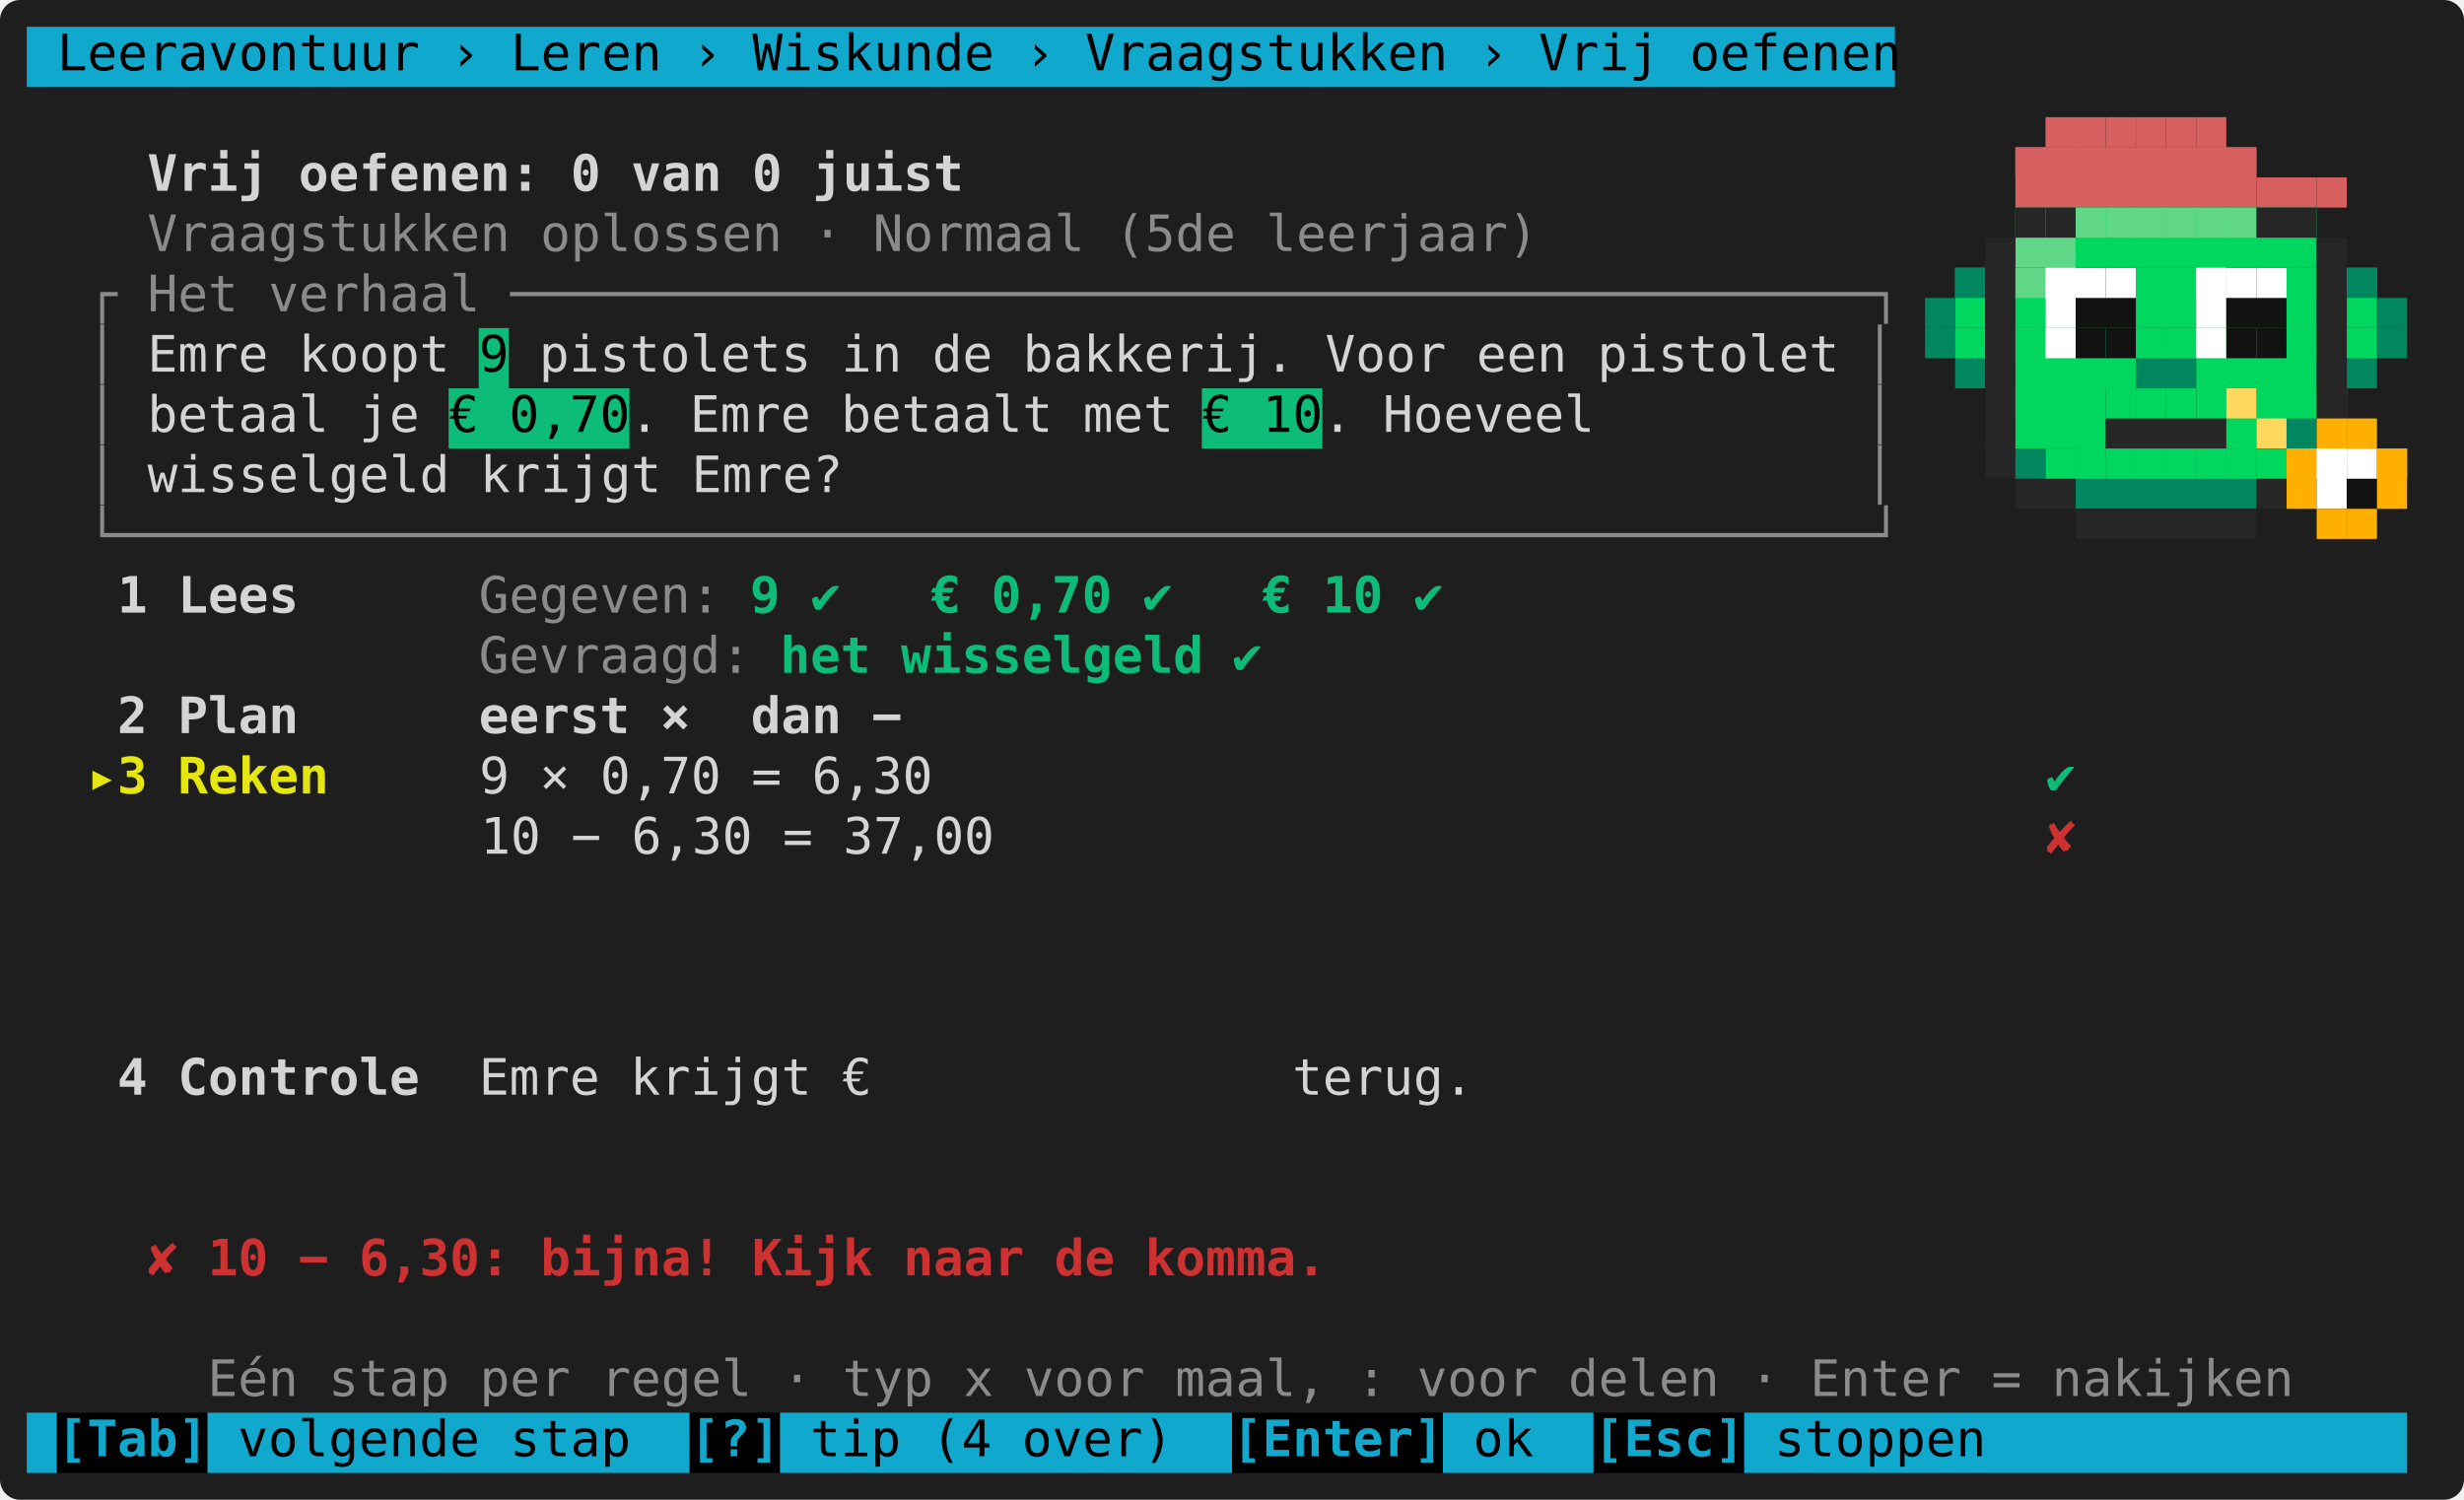
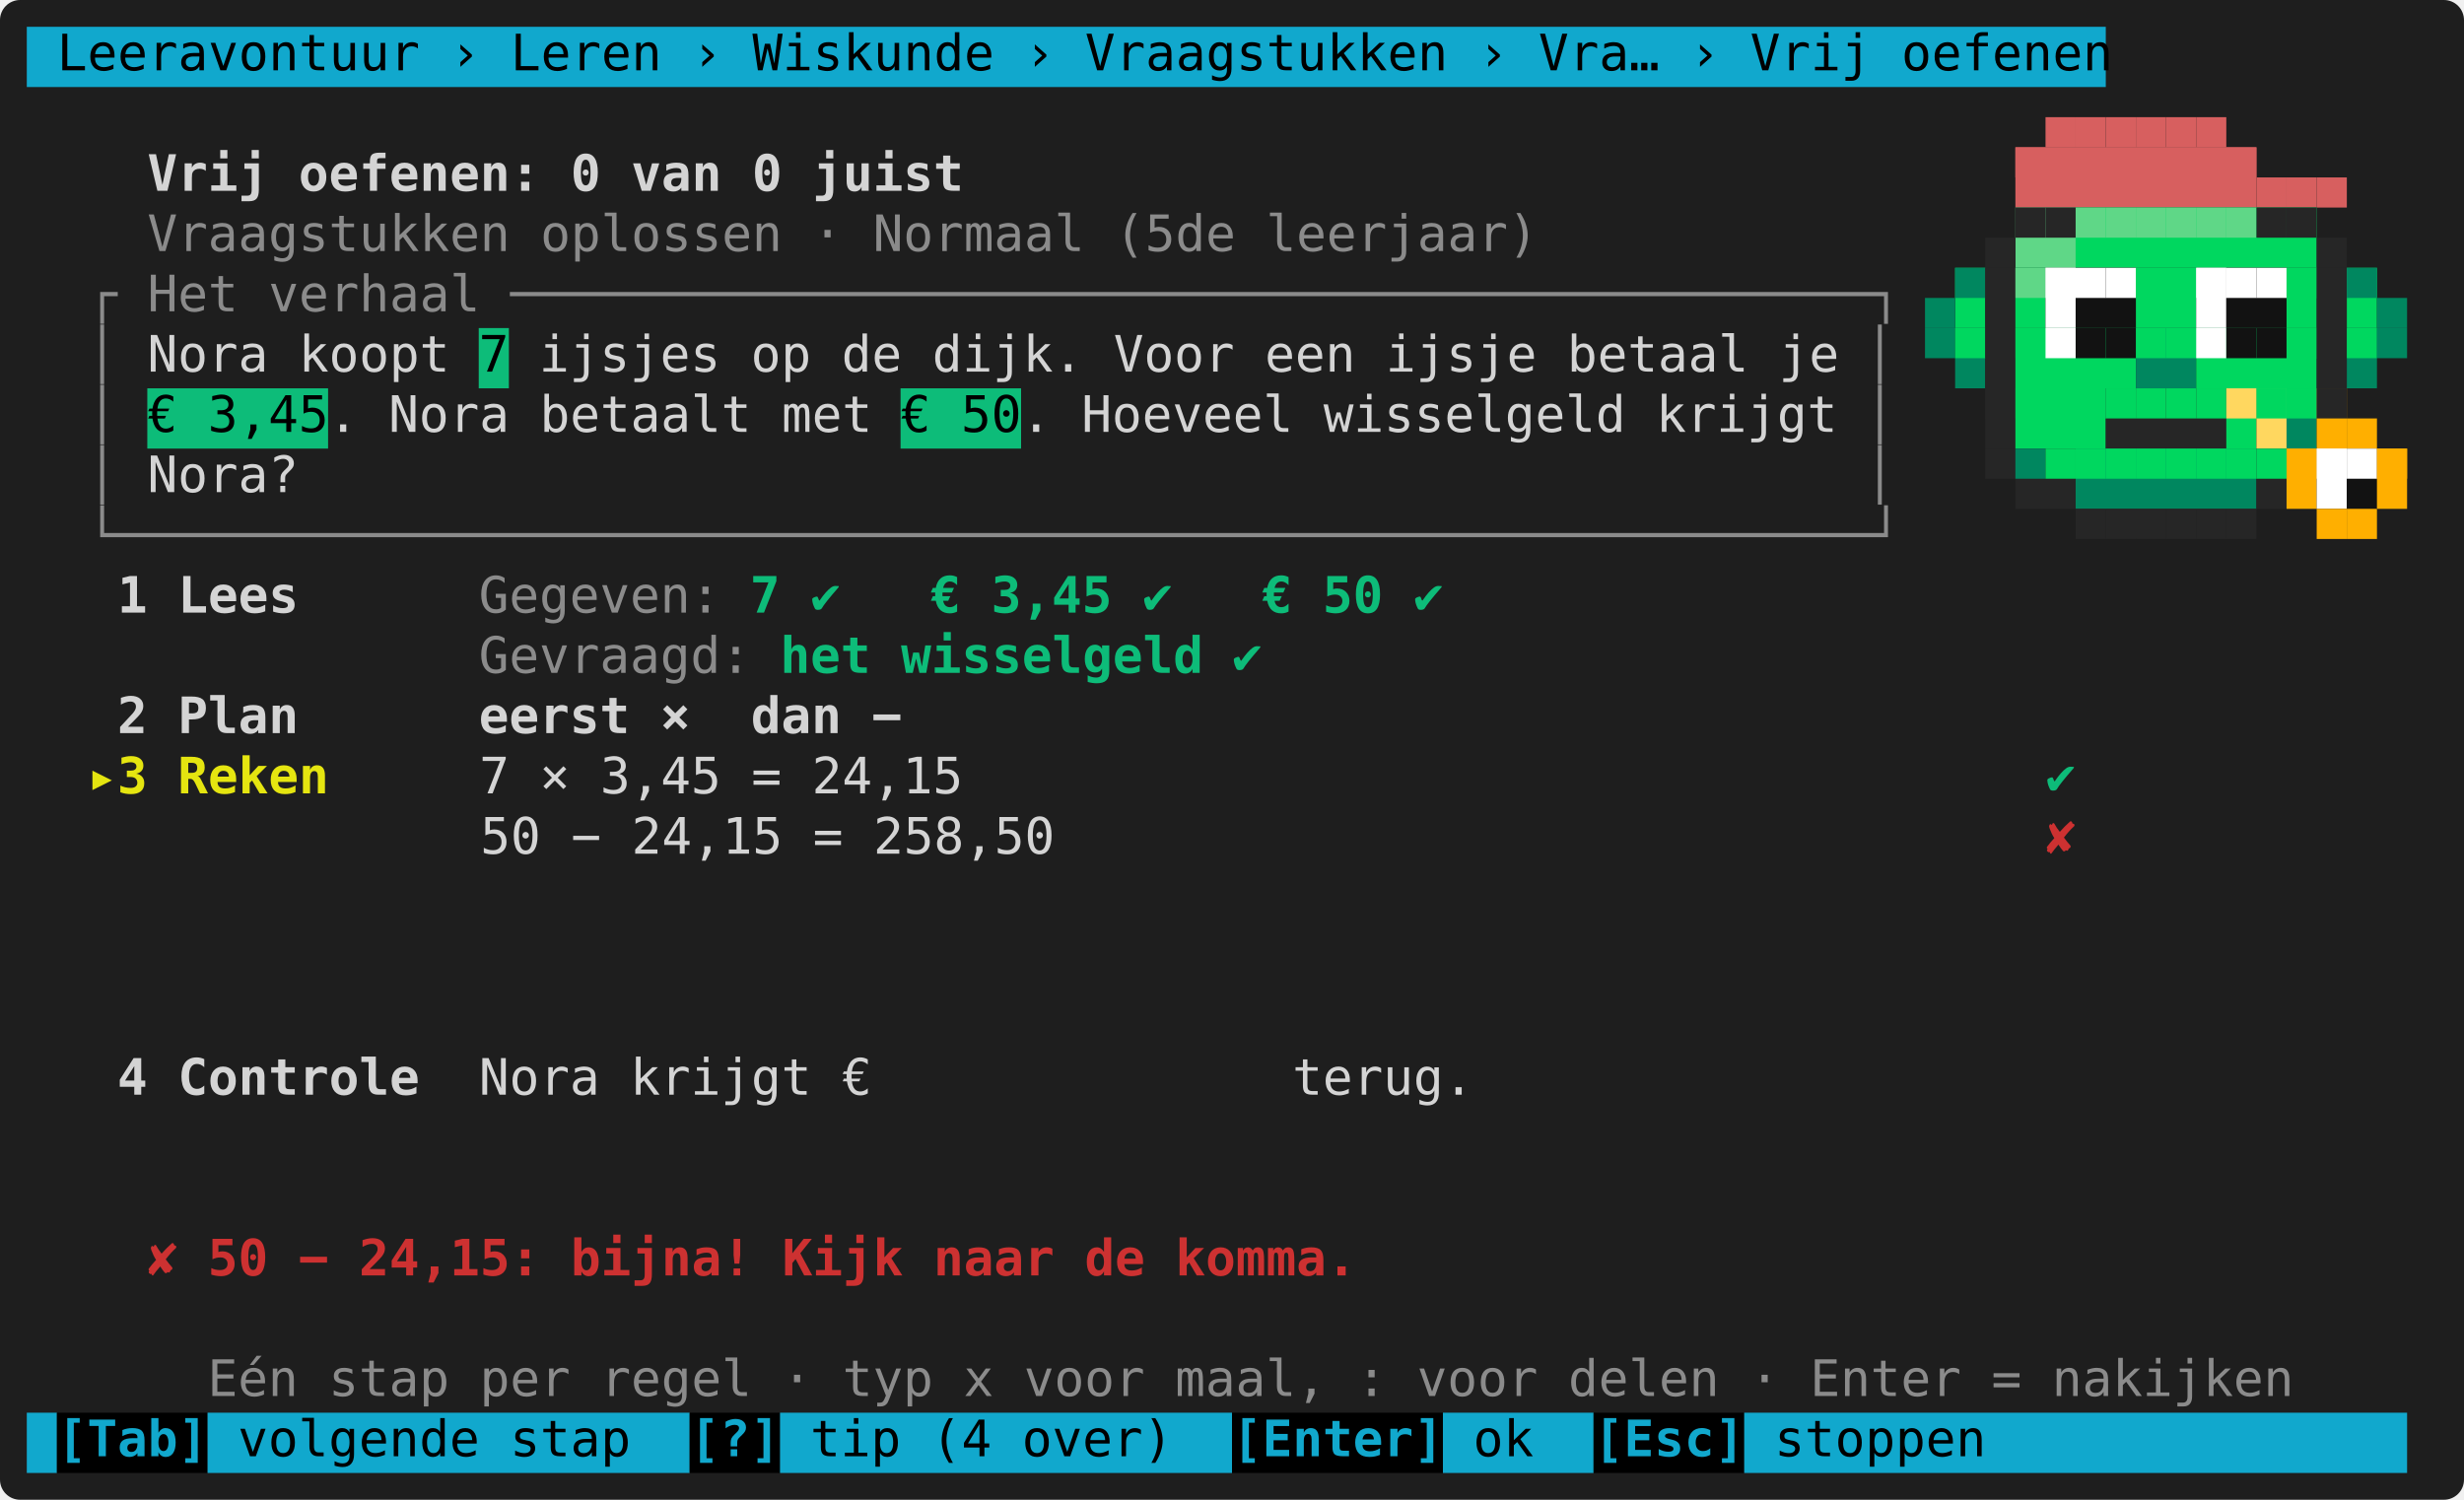
<svg xmlns="http://www.w3.org/2000/svg" width="736" height="448" viewBox="0 0 736 448" role="img" aria-label="Stap 2 en 3: het plan en het klad (elke regel wordt nagekeken)">
  <rect width="736" height="448" rx="6" fill="#1e1e1e" />
  <g font-family="DejaVu Sans Mono, Menlo, Consolas, monospace" font-size="15">
-     <rect x="8" y="8" width="558" height="18" fill="#11a8cd" />
-     <text x="8" y="21" textLength="558" lengthAdjust="spacingAndGlyphs" xml:space="preserve" fill="#000000"> Leeravontuur › Leren › Wiskunde › Vraagstukken › Vrij oefenen</text>
+     <rect x="8" y="8" width="621" height="18" fill="#11a8cd" />
+     <text x="8" y="21" textLength="621" lengthAdjust="spacingAndGlyphs" xml:space="preserve" fill="#000000"> Leeravontuur › Leren › Wiskunde › Vraagstukken › Vra… › Vrij oefenen</text>
    <rect x="611" y="35" width="9" height="9" fill="#d75f5f" />
    <rect x="620" y="35" width="9" height="9" fill="#d75f5f" />
    <rect x="629" y="35" width="9" height="9" fill="#d75f5f" />
    <rect x="638" y="35" width="9" height="9" fill="#d75f5f" />
    <rect x="647" y="35" width="9" height="9" fill="#d75f5f" />
    <rect x="656" y="35" width="9" height="9" fill="#d75f5f" />
    <rect x="602" y="44" width="72" height="18" fill="#d75f5f" />
    <rect x="602" y="44" width="9" height="9" fill="#d75f5f" />
    <rect x="611" y="44" width="9" height="9" fill="#d75f5f" />
    <rect x="620" y="44" width="9" height="9" fill="#d75f5f" />
    <rect x="629" y="44" width="9" height="9" fill="#d75f5f" />
    <rect x="638" y="44" width="9" height="9" fill="#d75f5f" />
    <rect x="647" y="44" width="9" height="9" fill="#d75f5f" />
    <rect x="656" y="44" width="9" height="9" fill="#d75f5f" />
    <rect x="665" y="44" width="9" height="9" fill="#d75f5f" />
    <rect x="674" y="53" width="9" height="9" fill="#d75f5f" />
    <rect x="683" y="53" width="9" height="9" fill="#d75f5f" />
    <rect x="692" y="53" width="9" height="9" fill="#d75f5f" />
    <text x="44" y="57" textLength="243" lengthAdjust="spacingAndGlyphs" xml:space="preserve" fill="#d4d4d4" font-weight="bold">Vrij oefenen: 0 van 0 juist</text>
    <rect x="602" y="62" width="18" height="18" fill="#5fd787" />
    <rect x="620" y="62" width="72" height="18" fill="#00d75f" />
    <rect x="593" y="71" width="9" height="9" fill="#262626" />
    <rect x="602" y="62" width="9" height="9" fill="#262626" />
    <rect x="611" y="62" width="9" height="9" fill="#262626" />
    <rect x="620" y="62" width="9" height="9" fill="#5fd787" />
    <rect x="629" y="62" width="9" height="9" fill="#5fd787" />
    <rect x="638" y="62" width="9" height="9" fill="#5fd787" />
    <rect x="647" y="62" width="9" height="9" fill="#5fd787" />
    <rect x="656" y="62" width="9" height="9" fill="#5fd787" />
    <rect x="665" y="62" width="9" height="9" fill="#5fd787" />
    <rect x="674" y="62" width="9" height="9" fill="#262626" />
    <rect x="683" y="62" width="9" height="9" fill="#262626" />
    <rect x="692" y="71" width="9" height="9" fill="#262626" />
    <text x="44" y="75" textLength="414" lengthAdjust="spacingAndGlyphs" xml:space="preserve" fill="#d4d4d4" opacity="0.6">Vraagstukken oplossen · Normaal (5de leerjaar)</text>
    <rect x="584" y="80" width="9" height="18" fill="#00d75f" />
    <rect x="593" y="80" width="9" height="18" fill="#262626" />
    <rect x="602" y="80" width="9" height="18" fill="#00d75f" />
    <rect x="611" y="80" width="9" height="18" fill="#ffffff" />
    <rect x="620" y="80" width="18" height="18" fill="#121212" />
    <rect x="638" y="80" width="18" height="18" fill="#00d75f" />
    <rect x="656" y="80" width="9" height="18" fill="#ffffff" />
    <rect x="665" y="80" width="18" height="18" fill="#121212" />
    <rect x="683" y="80" width="9" height="18" fill="#00d75f" />
    <rect x="692" y="80" width="9" height="18" fill="#262626" />
    <rect x="701" y="80" width="9" height="18" fill="#00d75f" />
    <rect x="575" y="89" width="9" height="9" fill="#00875f" />
    <rect x="584" y="80" width="9" height="9" fill="#00875f" />
    <rect x="593" y="80" width="9" height="9" fill="#262626" />
    <rect x="602" y="80" width="9" height="9" fill="#5fd787" />
    <rect x="611" y="80" width="9" height="9" fill="#ffffff" />
    <rect x="620" y="80" width="9" height="9" fill="#ffffff" />
    <rect x="629" y="80" width="9" height="9" fill="#ffffff" />
    <rect x="638" y="80" width="9" height="9" fill="#00d75f" />
    <rect x="647" y="80" width="9" height="9" fill="#00d75f" />
    <rect x="656" y="80" width="9" height="9" fill="#ffffff" />
    <rect x="665" y="80" width="9" height="9" fill="#ffffff" />
    <rect x="674" y="80" width="9" height="9" fill="#ffffff" />
    <rect x="683" y="80" width="9" height="9" fill="#00d75f" />
    <rect x="692" y="80" width="9" height="9" fill="#262626" />
    <rect x="701" y="80" width="9" height="9" fill="#00875f" />
    <rect x="710" y="89" width="9" height="9" fill="#00875f" />
    <text x="26" y="93" textLength="540" lengthAdjust="spacingAndGlyphs" xml:space="preserve" fill="#d4d4d4" opacity="0.6">┌ Het verhaal ─────────────────────────────────────────────┐</text>
    <rect x="143" y="98" width="9" height="18" fill="#0dbc79" />
    <rect x="584" y="98" width="9" height="18" fill="#00875f" />
    <rect x="593" y="98" width="9" height="18" fill="#262626" />
    <rect x="602" y="98" width="36" height="18" fill="#00d75f" />
    <rect x="638" y="98" width="18" height="18" fill="#00875f" />
    <rect x="656" y="98" width="36" height="18" fill="#00d75f" />
    <rect x="692" y="98" width="9" height="18" fill="#262626" />
    <rect x="701" y="98" width="9" height="18" fill="#00875f" />
    <rect x="575" y="98" width="9" height="9" fill="#00875f" />
    <rect x="584" y="98" width="9" height="9" fill="#00d75f" />
    <rect x="593" y="98" width="9" height="9" fill="#262626" />
    <rect x="602" y="98" width="9" height="9" fill="#00d75f" />
    <rect x="611" y="98" width="9" height="9" fill="#ffffff" />
    <rect x="620" y="98" width="9" height="9" fill="#121212" />
    <rect x="629" y="98" width="9" height="9" fill="#121212" />
    <rect x="638" y="98" width="9" height="9" fill="#00d75f" />
    <rect x="647" y="98" width="9" height="9" fill="#00d75f" />
    <rect x="656" y="98" width="9" height="9" fill="#ffffff" />
    <rect x="665" y="98" width="9" height="9" fill="#121212" />
    <rect x="674" y="98" width="9" height="9" fill="#121212" />
    <rect x="683" y="98" width="9" height="9" fill="#00d75f" />
    <rect x="692" y="98" width="9" height="9" fill="#262626" />
    <rect x="701" y="98" width="9" height="9" fill="#00d75f" />
    <rect x="710" y="98" width="9" height="9" fill="#00875f" />
    <text x="26" y="111" textLength="9" lengthAdjust="spacingAndGlyphs" xml:space="preserve" fill="#d4d4d4" opacity="0.6">│</text>
-     <text x="35" y="111" textLength="108" lengthAdjust="spacingAndGlyphs" xml:space="preserve" fill="#d4d4d4"> Emre koopt </text>
-     <text x="143" y="111" textLength="9" lengthAdjust="spacingAndGlyphs" xml:space="preserve" fill="#000000">9</text>
-     <text x="152" y="111" textLength="405" lengthAdjust="spacingAndGlyphs" xml:space="preserve" fill="#d4d4d4"> pistolets in de bakkerij. Voor een pistolet </text>
+     <text x="35" y="111" textLength="108" lengthAdjust="spacingAndGlyphs" xml:space="preserve" fill="#d4d4d4"> Nora koopt </text>
+     <text x="143" y="111" textLength="9" lengthAdjust="spacingAndGlyphs" xml:space="preserve" fill="#000000">7</text>
+     <text x="152" y="111" textLength="405" lengthAdjust="spacingAndGlyphs" xml:space="preserve" fill="#d4d4d4"> ijsjes op de dijk. Voor een ijsje betaal je </text>
    <text x="557" y="111" textLength="9" lengthAdjust="spacingAndGlyphs" xml:space="preserve" fill="#d4d4d4" opacity="0.6">│</text>
-     <rect x="134" y="116" width="54" height="18" fill="#0dbc79" />
-     <rect x="359" y="116" width="36" height="18" fill="#0dbc79" />
+     <rect x="44" y="116" width="54" height="18" fill="#0dbc79" />
+     <rect x="269" y="116" width="36" height="18" fill="#0dbc79" />
    <rect x="593" y="116" width="9" height="18" fill="#262626" />
    <rect x="602" y="116" width="27" height="18" fill="#00d75f" />
    <rect x="629" y="116" width="36" height="18" fill="#262626" />
    <rect x="665" y="116" width="9" height="18" fill="#00d75f" />
    <rect x="674" y="116" width="9" height="18" fill="#ffd75f" />
    <rect x="683" y="116" width="9" height="18" fill="#00875f" />
    <rect x="692" y="116" width="9" height="18" fill="#ffaf00" />
    <rect x="593" y="116" width="9" height="9" fill="#262626" />
    <rect x="602" y="116" width="9" height="9" fill="#00d75f" />
    <rect x="611" y="116" width="9" height="9" fill="#00d75f" />
    <rect x="620" y="116" width="9" height="9" fill="#00d75f" />
    <rect x="629" y="116" width="9" height="9" fill="#00d75f" />
    <rect x="638" y="116" width="9" height="9" fill="#00d75f" />
    <rect x="647" y="116" width="9" height="9" fill="#00d75f" />
    <rect x="656" y="116" width="9" height="9" fill="#00d75f" />
    <rect x="665" y="116" width="9" height="9" fill="#ffd75f" />
    <rect x="674" y="116" width="9" height="9" fill="#00d75f" />
    <rect x="683" y="116" width="9" height="9" fill="#00d75f" />
    <rect x="692" y="116" width="9" height="9" fill="#262626" />
    <rect x="701" y="125" width="9" height="9" fill="#ffaf00" />
    <text x="26" y="129" textLength="9" lengthAdjust="spacingAndGlyphs" xml:space="preserve" fill="#d4d4d4" opacity="0.6">│</text>
-     <text x="35" y="129" textLength="99" lengthAdjust="spacingAndGlyphs" xml:space="preserve" fill="#d4d4d4"> betaal je </text>
-     <text x="134" y="129" textLength="54" lengthAdjust="spacingAndGlyphs" xml:space="preserve" fill="#000000">€ 0,70</text>
-     <text x="188" y="129" textLength="171" lengthAdjust="spacingAndGlyphs" xml:space="preserve" fill="#d4d4d4">. Emre betaalt met </text>
-     <text x="359" y="129" textLength="36" lengthAdjust="spacingAndGlyphs" xml:space="preserve" fill="#000000">€ 10</text>
-     <text x="395" y="129" textLength="162" lengthAdjust="spacingAndGlyphs" xml:space="preserve" fill="#d4d4d4">. Hoeveel         </text>
+     <text x="44" y="129" textLength="54" lengthAdjust="spacingAndGlyphs" xml:space="preserve" fill="#000000">€ 3,45</text>
+     <text x="98" y="129" textLength="171" lengthAdjust="spacingAndGlyphs" xml:space="preserve" fill="#d4d4d4">. Nora betaalt met </text>
+     <text x="269" y="129" textLength="36" lengthAdjust="spacingAndGlyphs" xml:space="preserve" fill="#000000">€ 50</text>
+     <text x="305" y="129" textLength="252" lengthAdjust="spacingAndGlyphs" xml:space="preserve" fill="#d4d4d4">. Hoeveel wisselgeld krijgt </text>
    <text x="557" y="129" textLength="9" lengthAdjust="spacingAndGlyphs" xml:space="preserve" fill="#d4d4d4" opacity="0.6">│</text>
    <rect x="602" y="134" width="18" height="18" fill="#262626" />
    <rect x="620" y="134" width="54" height="18" fill="#00875f" />
    <rect x="674" y="134" width="9" height="18" fill="#262626" />
    <rect x="683" y="134" width="9" height="18" fill="#ffaf00" />
    <rect x="692" y="134" width="9" height="18" fill="#ffffff" />
    <rect x="701" y="134" width="9" height="18" fill="#121212" />
    <rect x="710" y="134" width="9" height="18" fill="#ffaf00" />
    <rect x="593" y="134" width="9" height="9" fill="#262626" />
    <rect x="602" y="134" width="9" height="9" fill="#00875f" />
    <rect x="611" y="134" width="9" height="9" fill="#00d75f" />
    <rect x="620" y="134" width="9" height="9" fill="#00d75f" />
    <rect x="629" y="134" width="9" height="9" fill="#00d75f" />
    <rect x="638" y="134" width="9" height="9" fill="#00d75f" />
    <rect x="647" y="134" width="9" height="9" fill="#00d75f" />
    <rect x="656" y="134" width="9" height="9" fill="#00d75f" />
    <rect x="665" y="134" width="9" height="9" fill="#00d75f" />
    <rect x="674" y="134" width="9" height="9" fill="#00d75f" />
    <rect x="683" y="134" width="9" height="9" fill="#ffaf00" />
    <rect x="692" y="134" width="9" height="9" fill="#ffffff" />
    <rect x="701" y="134" width="9" height="9" fill="#ffffff" />
    <rect x="710" y="134" width="9" height="9" fill="#ffaf00" />
    <text x="26" y="147" textLength="9" lengthAdjust="spacingAndGlyphs" xml:space="preserve" fill="#d4d4d4" opacity="0.6">│</text>
-     <text x="35" y="147" textLength="522" lengthAdjust="spacingAndGlyphs" xml:space="preserve" fill="#d4d4d4"> wisselgeld krijgt Emre?                                  </text>
+     <text x="35" y="147" textLength="522" lengthAdjust="spacingAndGlyphs" xml:space="preserve" fill="#d4d4d4"> Nora?                                                    </text>
    <text x="557" y="147" textLength="9" lengthAdjust="spacingAndGlyphs" xml:space="preserve" fill="#d4d4d4" opacity="0.6">│</text>
    <rect x="620" y="152" width="9" height="9" fill="#262626" />
    <rect x="629" y="152" width="9" height="9" fill="#262626" />
    <rect x="638" y="152" width="9" height="9" fill="#262626" />
    <rect x="647" y="152" width="9" height="9" fill="#262626" />
    <rect x="656" y="152" width="9" height="9" fill="#262626" />
    <rect x="665" y="152" width="9" height="9" fill="#262626" />
    <rect x="692" y="152" width="9" height="9" fill="#ffaf00" />
    <rect x="701" y="152" width="9" height="9" fill="#ffaf00" />
    <text x="26" y="165" textLength="540" lengthAdjust="spacingAndGlyphs" xml:space="preserve" fill="#d4d4d4" opacity="0.6">└──────────────────────────────────────────────────────────┘</text>
    <text x="26" y="183" textLength="63" lengthAdjust="spacingAndGlyphs" xml:space="preserve" fill="#d4d4d4" font-weight="bold"> 1 Lees</text>
    <text x="143" y="183" textLength="72" lengthAdjust="spacingAndGlyphs" xml:space="preserve" fill="#d4d4d4" opacity="0.6">Gegeven:</text>
-     <text x="224" y="183" textLength="27" lengthAdjust="spacingAndGlyphs" xml:space="preserve" fill="#0dbc79" font-weight="bold">9 ✔</text>
-     <text x="278" y="183" textLength="72" lengthAdjust="spacingAndGlyphs" xml:space="preserve" fill="#0dbc79" font-weight="bold">€ 0,70 ✔</text>
-     <text x="377" y="183" textLength="54" lengthAdjust="spacingAndGlyphs" xml:space="preserve" fill="#0dbc79" font-weight="bold">€ 10 ✔</text>
+     <text x="224" y="183" textLength="27" lengthAdjust="spacingAndGlyphs" xml:space="preserve" fill="#0dbc79" font-weight="bold">7 ✔</text>
+     <text x="278" y="183" textLength="72" lengthAdjust="spacingAndGlyphs" xml:space="preserve" fill="#0dbc79" font-weight="bold">€ 3,45 ✔</text>
+     <text x="377" y="183" textLength="54" lengthAdjust="spacingAndGlyphs" xml:space="preserve" fill="#0dbc79" font-weight="bold">€ 50 ✔</text>
    <text x="143" y="201" textLength="81" lengthAdjust="spacingAndGlyphs" xml:space="preserve" fill="#d4d4d4" opacity="0.6">Gevraagd:</text>
    <text x="233" y="201" textLength="126" lengthAdjust="spacingAndGlyphs" xml:space="preserve" fill="#0dbc79" font-weight="bold">het wisselgeld</text>
    <text x="368" y="201" textLength="9" lengthAdjust="spacingAndGlyphs" xml:space="preserve" fill="#0dbc79" font-weight="bold">✔</text>
    <text x="26" y="219" textLength="63" lengthAdjust="spacingAndGlyphs" xml:space="preserve" fill="#d4d4d4" font-weight="bold"> 2 Plan</text>
    <text x="143" y="219" textLength="126" lengthAdjust="spacingAndGlyphs" xml:space="preserve" fill="#d4d4d4" font-weight="bold">eerst ×  dan −</text>
    <text x="26" y="237" textLength="72" lengthAdjust="spacingAndGlyphs" xml:space="preserve" fill="#e5e510" font-weight="bold">▸3 Reken</text>
-     <text x="98" y="237" textLength="513" lengthAdjust="spacingAndGlyphs" xml:space="preserve" fill="#d4d4d4">     9 × 0,70 = 6,30                                     </text>
+     <text x="98" y="237" textLength="513" lengthAdjust="spacingAndGlyphs" xml:space="preserve" fill="#d4d4d4">     7 × 3,45 = 24,15                                    </text>
    <text x="611" y="237" textLength="9" lengthAdjust="spacingAndGlyphs" xml:space="preserve" fill="#0dbc79" font-weight="bold">✔</text>
-     <text x="8" y="255" textLength="603" lengthAdjust="spacingAndGlyphs" xml:space="preserve" fill="#d4d4d4">               10 − 6,30 = 37,00                                   </text>
+     <text x="8" y="255" textLength="603" lengthAdjust="spacingAndGlyphs" xml:space="preserve" fill="#d4d4d4">               50 − 24,15 = 258,50                                 </text>
    <text x="611" y="255" textLength="9" lengthAdjust="spacingAndGlyphs" xml:space="preserve" fill="#cd3131" font-weight="bold">✘</text>
    <text x="26" y="327" textLength="99" lengthAdjust="spacingAndGlyphs" xml:space="preserve" fill="#d4d4d4" font-weight="bold"> 4 Controle</text>
-     <text x="125" y="327" textLength="144" lengthAdjust="spacingAndGlyphs" xml:space="preserve" fill="#d4d4d4">  Emre krijgt € </text>
+     <text x="125" y="327" textLength="144" lengthAdjust="spacingAndGlyphs" xml:space="preserve" fill="#d4d4d4">  Nora krijgt € </text>
    <text x="377" y="327" textLength="351" lengthAdjust="spacingAndGlyphs" xml:space="preserve" fill="#d4d4d4"> terug.                                </text>
-     <text x="44" y="381" textLength="351" lengthAdjust="spacingAndGlyphs" xml:space="preserve" fill="#cd3131" font-weight="bold">✘ 10 − 6,30: bijna! Kijk naar de komma.</text>
+     <text x="44" y="381" textLength="360" lengthAdjust="spacingAndGlyphs" xml:space="preserve" fill="#cd3131" font-weight="bold">✘ 50 − 24,15: bijna! Kijk naar de komma.</text>
    <text x="62" y="417" textLength="621" lengthAdjust="spacingAndGlyphs" xml:space="preserve" fill="#d4d4d4" opacity="0.6">Eén stap per regel · typ x voor maal, : voor delen · Enter = nakijken</text>
    <rect x="8" y="422" width="9" height="18" fill="#11a8cd" />
    <rect x="17" y="422" width="45" height="18" fill="#000000" />
    <rect x="62" y="422" width="144" height="18" fill="#11a8cd" />
    <rect x="206" y="422" width="27" height="18" fill="#000000" />
    <rect x="233" y="422" width="135" height="18" fill="#11a8cd" />
    <rect x="368" y="422" width="63" height="18" fill="#000000" />
    <rect x="431" y="422" width="45" height="18" fill="#11a8cd" />
    <rect x="476" y="422" width="45" height="18" fill="#000000" />
    <rect x="521" y="422" width="198" height="18" fill="#11a8cd" />
    <text x="17" y="435" textLength="45" lengthAdjust="spacingAndGlyphs" xml:space="preserve" fill="#11a8cd" font-weight="bold">[Tab]</text>
    <text x="62" y="435" textLength="144" lengthAdjust="spacingAndGlyphs" xml:space="preserve" fill="#000000"> volgende stap  </text>
    <text x="206" y="435" textLength="27" lengthAdjust="spacingAndGlyphs" xml:space="preserve" fill="#11a8cd" font-weight="bold">[?]</text>
    <text x="233" y="435" textLength="135" lengthAdjust="spacingAndGlyphs" xml:space="preserve" fill="#000000"> tip (4 over)  </text>
    <text x="368" y="435" textLength="63" lengthAdjust="spacingAndGlyphs" xml:space="preserve" fill="#11a8cd" font-weight="bold">[Enter]</text>
    <text x="431" y="435" textLength="45" lengthAdjust="spacingAndGlyphs" xml:space="preserve" fill="#000000"> ok  </text>
    <text x="476" y="435" textLength="45" lengthAdjust="spacingAndGlyphs" xml:space="preserve" fill="#11a8cd" font-weight="bold">[Esc]</text>
    <text x="521" y="435" textLength="198" lengthAdjust="spacingAndGlyphs" xml:space="preserve" fill="#000000"> stoppen              </text>
  </g>
</svg>
